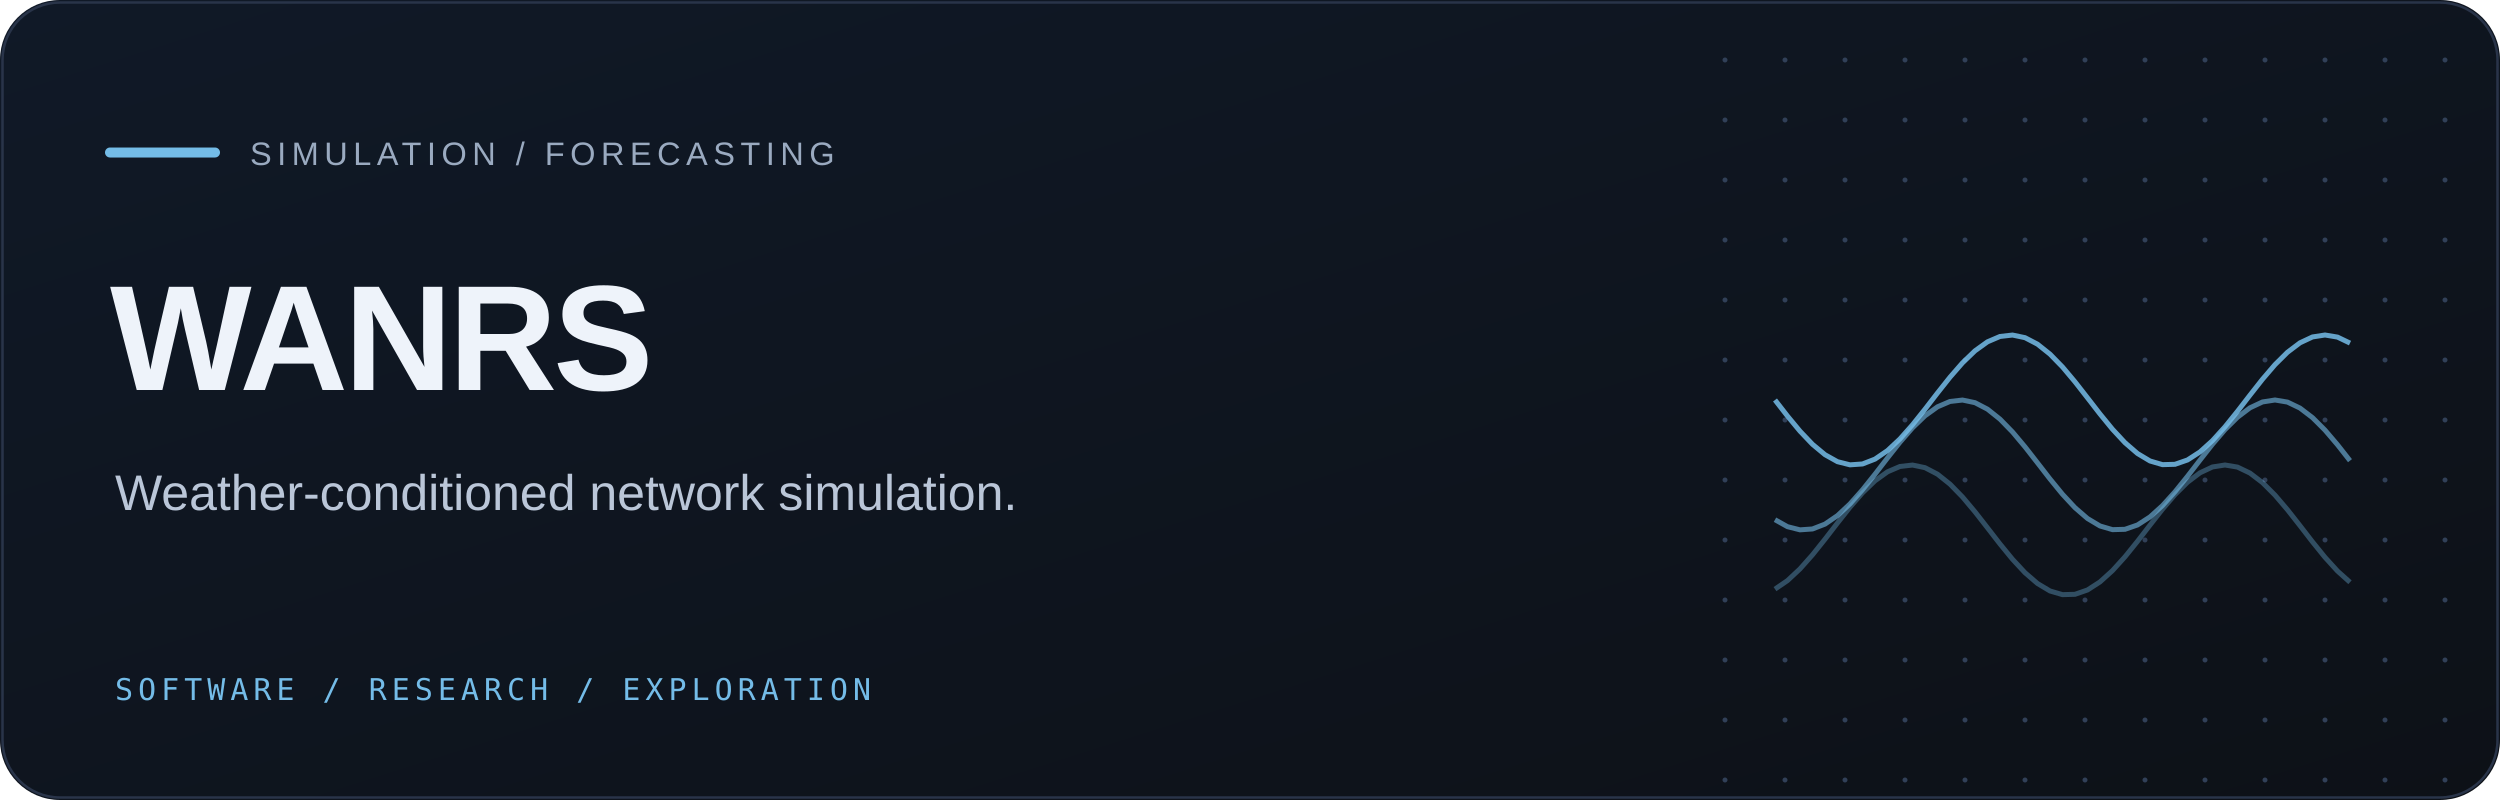
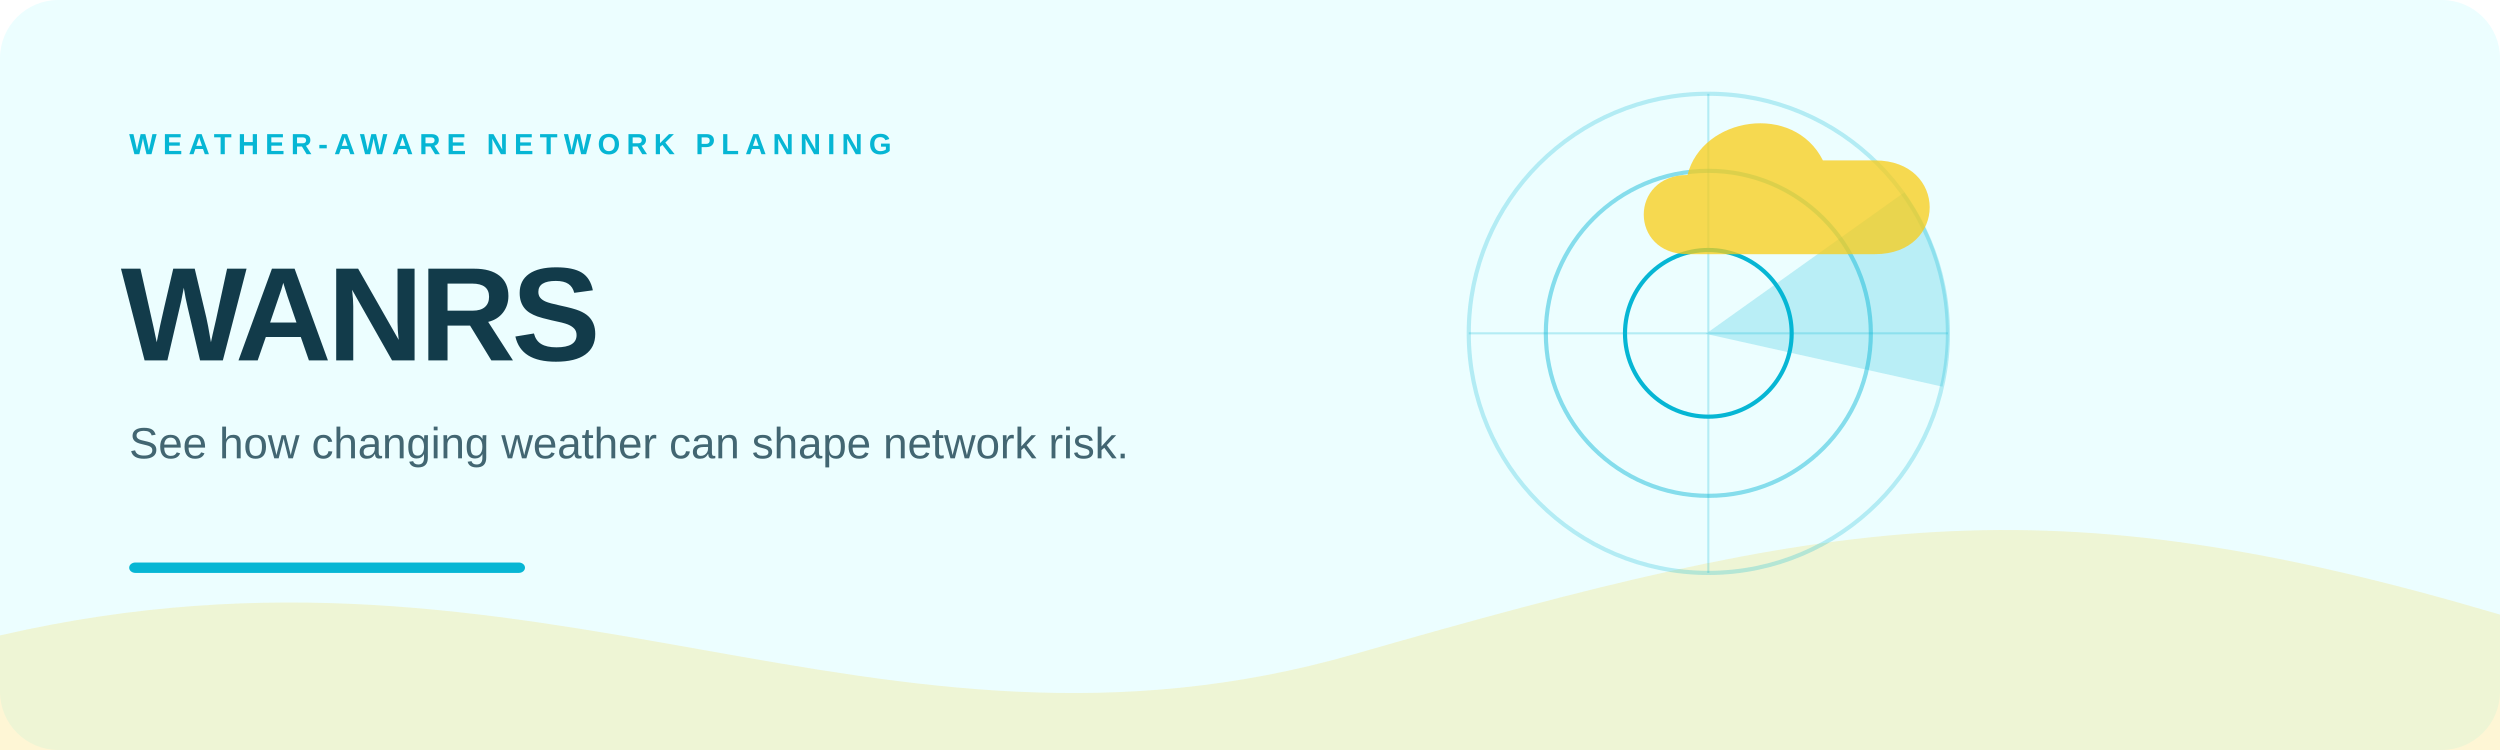
- <svg xmlns="http://www.w3.org/2000/svg" width="1000" height="320" viewBox="0 0 1000 320" role="img" aria-labelledby="title desc">
-   <defs>
-     <linearGradient id="surface" x2="1" y2="1">
-       <stop stop-color="#101927" />
-       <stop offset="1" stop-color="#0d1117" />
-     </linearGradient>
-     <linearGradient id="accent">
-       <stop stop-color="#74bce8" />
-       <stop offset="1" stop-color="#a78bfa" />
-     </linearGradient>
-   </defs>
-   <rect width="1000" height="320" rx="24" fill="url(#surface)" />
-   <rect x="1" y="1" width="998" height="318" rx="23" fill="none" stroke="#293449" />
-   <circle cx="690" cy="24" r="1" fill="#314058" />
-   <circle cx="690" cy="48" r="1" fill="#314058" />
-   <circle cx="690" cy="72" r="1" fill="#314058" />
-   <circle cx="690" cy="96" r="1" fill="#314058" />
-   <circle cx="690" cy="120" r="1" fill="#314058" />
-   <circle cx="690" cy="144" r="1" fill="#314058" />
-   <circle cx="690" cy="168" r="1" fill="#314058" />
-   <circle cx="690" cy="192" r="1" fill="#314058" />
-   <circle cx="690" cy="216" r="1" fill="#314058" />
-   <circle cx="690" cy="240" r="1" fill="#314058" />
-   <circle cx="690" cy="264" r="1" fill="#314058" />
-   <circle cx="690" cy="288" r="1" fill="#314058" />
-   <circle cx="690" cy="312" r="1" fill="#314058" />
-   <circle cx="714" cy="24" r="1" fill="#314058" />
-   <circle cx="714" cy="48" r="1" fill="#314058" />
-   <circle cx="714" cy="72" r="1" fill="#314058" />
-   <circle cx="714" cy="96" r="1" fill="#314058" />
-   <circle cx="714" cy="120" r="1" fill="#314058" />
-   <circle cx="714" cy="144" r="1" fill="#314058" />
-   <circle cx="714" cy="168" r="1" fill="#314058" />
-   <circle cx="714" cy="192" r="1" fill="#314058" />
-   <circle cx="714" cy="216" r="1" fill="#314058" />
-   <circle cx="714" cy="240" r="1" fill="#314058" />
-   <circle cx="714" cy="264" r="1" fill="#314058" />
-   <circle cx="714" cy="288" r="1" fill="#314058" />
-   <circle cx="714" cy="312" r="1" fill="#314058" />
-   <circle cx="738" cy="24" r="1" fill="#314058" />
-   <circle cx="738" cy="48" r="1" fill="#314058" />
-   <circle cx="738" cy="72" r="1" fill="#314058" />
-   <circle cx="738" cy="96" r="1" fill="#314058" />
-   <circle cx="738" cy="120" r="1" fill="#314058" />
-   <circle cx="738" cy="144" r="1" fill="#314058" />
-   <circle cx="738" cy="168" r="1" fill="#314058" />
-   <circle cx="738" cy="192" r="1" fill="#314058" />
-   <circle cx="738" cy="216" r="1" fill="#314058" />
-   <circle cx="738" cy="240" r="1" fill="#314058" />
-   <circle cx="738" cy="264" r="1" fill="#314058" />
-   <circle cx="738" cy="288" r="1" fill="#314058" />
-   <circle cx="738" cy="312" r="1" fill="#314058" />
-   <circle cx="762" cy="24" r="1" fill="#314058" />
-   <circle cx="762" cy="48" r="1" fill="#314058" />
-   <circle cx="762" cy="72" r="1" fill="#314058" />
-   <circle cx="762" cy="96" r="1" fill="#314058" />
-   <circle cx="762" cy="120" r="1" fill="#314058" />
-   <circle cx="762" cy="144" r="1" fill="#314058" />
-   <circle cx="762" cy="168" r="1" fill="#314058" />
-   <circle cx="762" cy="192" r="1" fill="#314058" />
-   <circle cx="762" cy="216" r="1" fill="#314058" />
-   <circle cx="762" cy="240" r="1" fill="#314058" />
-   <circle cx="762" cy="264" r="1" fill="#314058" />
-   <circle cx="762" cy="288" r="1" fill="#314058" />
-   <circle cx="762" cy="312" r="1" fill="#314058" />
-   <circle cx="786" cy="24" r="1" fill="#314058" />
-   <circle cx="786" cy="48" r="1" fill="#314058" />
-   <circle cx="786" cy="72" r="1" fill="#314058" />
-   <circle cx="786" cy="96" r="1" fill="#314058" />
-   <circle cx="786" cy="120" r="1" fill="#314058" />
-   <circle cx="786" cy="144" r="1" fill="#314058" />
-   <circle cx="786" cy="168" r="1" fill="#314058" />
-   <circle cx="786" cy="192" r="1" fill="#314058" />
-   <circle cx="786" cy="216" r="1" fill="#314058" />
-   <circle cx="786" cy="240" r="1" fill="#314058" />
-   <circle cx="786" cy="264" r="1" fill="#314058" />
-   <circle cx="786" cy="288" r="1" fill="#314058" />
-   <circle cx="786" cy="312" r="1" fill="#314058" />
-   <circle cx="810" cy="24" r="1" fill="#314058" />
-   <circle cx="810" cy="48" r="1" fill="#314058" />
-   <circle cx="810" cy="72" r="1" fill="#314058" />
-   <circle cx="810" cy="96" r="1" fill="#314058" />
-   <circle cx="810" cy="120" r="1" fill="#314058" />
-   <circle cx="810" cy="144" r="1" fill="#314058" />
-   <circle cx="810" cy="168" r="1" fill="#314058" />
-   <circle cx="810" cy="192" r="1" fill="#314058" />
-   <circle cx="810" cy="216" r="1" fill="#314058" />
-   <circle cx="810" cy="240" r="1" fill="#314058" />
-   <circle cx="810" cy="264" r="1" fill="#314058" />
-   <circle cx="810" cy="288" r="1" fill="#314058" />
-   <circle cx="810" cy="312" r="1" fill="#314058" />
-   <circle cx="834" cy="24" r="1" fill="#314058" />
-   <circle cx="834" cy="48" r="1" fill="#314058" />
-   <circle cx="834" cy="72" r="1" fill="#314058" />
-   <circle cx="834" cy="96" r="1" fill="#314058" />
-   <circle cx="834" cy="120" r="1" fill="#314058" />
-   <circle cx="834" cy="144" r="1" fill="#314058" />
-   <circle cx="834" cy="168" r="1" fill="#314058" />
-   <circle cx="834" cy="192" r="1" fill="#314058" />
-   <circle cx="834" cy="216" r="1" fill="#314058" />
-   <circle cx="834" cy="240" r="1" fill="#314058" />
-   <circle cx="834" cy="264" r="1" fill="#314058" />
-   <circle cx="834" cy="288" r="1" fill="#314058" />
-   <circle cx="834" cy="312" r="1" fill="#314058" />
-   <circle cx="858" cy="24" r="1" fill="#314058" />
-   <circle cx="858" cy="48" r="1" fill="#314058" />
-   <circle cx="858" cy="72" r="1" fill="#314058" />
-   <circle cx="858" cy="96" r="1" fill="#314058" />
-   <circle cx="858" cy="120" r="1" fill="#314058" />
-   <circle cx="858" cy="144" r="1" fill="#314058" />
-   <circle cx="858" cy="168" r="1" fill="#314058" />
-   <circle cx="858" cy="192" r="1" fill="#314058" />
-   <circle cx="858" cy="216" r="1" fill="#314058" />
-   <circle cx="858" cy="240" r="1" fill="#314058" />
-   <circle cx="858" cy="264" r="1" fill="#314058" />
-   <circle cx="858" cy="288" r="1" fill="#314058" />
-   <circle cx="858" cy="312" r="1" fill="#314058" />
-   <circle cx="882" cy="24" r="1" fill="#314058" />
-   <circle cx="882" cy="48" r="1" fill="#314058" />
-   <circle cx="882" cy="72" r="1" fill="#314058" />
-   <circle cx="882" cy="96" r="1" fill="#314058" />
-   <circle cx="882" cy="120" r="1" fill="#314058" />
-   <circle cx="882" cy="144" r="1" fill="#314058" />
-   <circle cx="882" cy="168" r="1" fill="#314058" />
-   <circle cx="882" cy="192" r="1" fill="#314058" />
-   <circle cx="882" cy="216" r="1" fill="#314058" />
-   <circle cx="882" cy="240" r="1" fill="#314058" />
-   <circle cx="882" cy="264" r="1" fill="#314058" />
-   <circle cx="882" cy="288" r="1" fill="#314058" />
-   <circle cx="882" cy="312" r="1" fill="#314058" />
-   <circle cx="906" cy="24" r="1" fill="#314058" />
-   <circle cx="906" cy="48" r="1" fill="#314058" />
-   <circle cx="906" cy="72" r="1" fill="#314058" />
-   <circle cx="906" cy="96" r="1" fill="#314058" />
-   <circle cx="906" cy="120" r="1" fill="#314058" />
-   <circle cx="906" cy="144" r="1" fill="#314058" />
-   <circle cx="906" cy="168" r="1" fill="#314058" />
-   <circle cx="906" cy="192" r="1" fill="#314058" />
-   <circle cx="906" cy="216" r="1" fill="#314058" />
-   <circle cx="906" cy="240" r="1" fill="#314058" />
-   <circle cx="906" cy="264" r="1" fill="#314058" />
-   <circle cx="906" cy="288" r="1" fill="#314058" />
-   <circle cx="906" cy="312" r="1" fill="#314058" />
-   <circle cx="930" cy="24" r="1" fill="#314058" />
-   <circle cx="930" cy="48" r="1" fill="#314058" />
-   <circle cx="930" cy="72" r="1" fill="#314058" />
-   <circle cx="930" cy="96" r="1" fill="#314058" />
-   <circle cx="930" cy="120" r="1" fill="#314058" />
-   <circle cx="930" cy="144" r="1" fill="#314058" />
-   <circle cx="930" cy="168" r="1" fill="#314058" />
-   <circle cx="930" cy="192" r="1" fill="#314058" />
-   <circle cx="930" cy="216" r="1" fill="#314058" />
-   <circle cx="930" cy="240" r="1" fill="#314058" />
-   <circle cx="930" cy="264" r="1" fill="#314058" />
-   <circle cx="930" cy="288" r="1" fill="#314058" />
-   <circle cx="930" cy="312" r="1" fill="#314058" />
-   <circle cx="954" cy="24" r="1" fill="#314058" />
-   <circle cx="954" cy="48" r="1" fill="#314058" />
-   <circle cx="954" cy="72" r="1" fill="#314058" />
-   <circle cx="954" cy="96" r="1" fill="#314058" />
-   <circle cx="954" cy="120" r="1" fill="#314058" />
-   <circle cx="954" cy="144" r="1" fill="#314058" />
-   <circle cx="954" cy="168" r="1" fill="#314058" />
-   <circle cx="954" cy="192" r="1" fill="#314058" />
-   <circle cx="954" cy="216" r="1" fill="#314058" />
-   <circle cx="954" cy="240" r="1" fill="#314058" />
-   <circle cx="954" cy="264" r="1" fill="#314058" />
-   <circle cx="954" cy="288" r="1" fill="#314058" />
-   <circle cx="954" cy="312" r="1" fill="#314058" />
-   <circle cx="978" cy="24" r="1" fill="#314058" />
-   <circle cx="978" cy="48" r="1" fill="#314058" />
-   <circle cx="978" cy="72" r="1" fill="#314058" />
-   <circle cx="978" cy="96" r="1" fill="#314058" />
-   <circle cx="978" cy="120" r="1" fill="#314058" />
-   <circle cx="978" cy="144" r="1" fill="#314058" />
-   <circle cx="978" cy="168" r="1" fill="#314058" />
-   <circle cx="978" cy="192" r="1" fill="#314058" />
-   <circle cx="978" cy="216" r="1" fill="#314058" />
-   <circle cx="978" cy="240" r="1" fill="#314058" />
-   <circle cx="978" cy="264" r="1" fill="#314058" />
-   <circle cx="978" cy="288" r="1" fill="#314058" />
-   <circle cx="978" cy="312" r="1" fill="#314058" />
-   <path d="M44 61h42" stroke="#74bce8" stroke-width="4" stroke-linecap="round" />
-   <text x="100" y="66" fill="#9aaac0" font-family="Arial,sans-serif" font-size="13" letter-spacing="2.2">SIMULATION / FORECASTING</text>
-   <text x="44" y="156" fill="#eef3fa" font-family="Arial,sans-serif" font-size="60" font-weight="700" letter-spacing="-1.5">WANRS</text>
-   <text x="46" y="204" fill="#bac6d8" font-family="Arial,sans-serif" font-size="20">Weather-conditioned network simulation.</text>
-   <text x="46" y="280" fill="#74bce8" font-family="monospace" font-size="12" letter-spacing="2">SOFTWARE / RESEARCH / EXPLORATION</text>
-   <polyline points="710,160.0 715,166.433 720,172.465 725,177.723 730,181.878 735,184.674 740,185.935 745,185.584 750,183.642 755,180.23 760,175.56 765,169.923 770,163.669 775,157.187 780,150.88 785,145.139 790,140.323 795,136.73 800,134.584 805,134.018 810,135.068 815,137.668 820,141.656 825,146.785 830,152.735 835,159.137 840,165.593 845,171.701 850,177.082 855,181.4 860,184.388 865,185.86 870,185.723 875,183.988 880,180.761 885,176.243 890,170.715 895,164.521 900,158.046 905,151.693 910,145.855 915,140.898 920,137.128 925,134.78 930,134 935,134.837 940,137.238" fill="none" stroke="#74bce8" stroke-width="2" opacity="0.85" />
-   <polyline points="710,207.878 715,210.674 720,211.935 725,211.584 730,209.642 735,206.23 740,201.56 745,195.923 750,189.669 755,183.187 760,176.88 765,171.139 770,166.323 775,162.73 780,160.584 785,160.018 790,161.068 795,163.668 800,167.656 805,172.785 810,178.735 815,185.137 820,191.593 825,197.701 830,203.082 835,207.4 840,210.388 845,211.86 850,211.723 855,209.988 860,206.761 865,202.243 870,196.715 875,190.521 880,184.046 885,177.693 890,171.855 895,166.898 900,163.128 905,160.78 910,160 915,160.837 920,163.238 925,167.055 930,172.049 935,177.911 940,184.276" fill="none" stroke="#74bce8" stroke-width="2" opacity="0.6" />
-   <polyline points="710,235.642 715,232.23 720,227.56 725,221.923 730,215.669 735,209.187 740,202.88 745,197.139 750,192.323 755,188.73 760,186.584 765,186.018 770,187.068 775,189.668 780,193.656 785,198.785 790,204.735 795,211.137 800,217.593 805,223.701 810,229.082 815,233.4 820,236.388 825,237.86 830,237.723 835,235.988 840,232.761 845,228.243 850,222.715 855,216.521 860,210.046 865,203.693 870,197.855 875,192.898 880,189.128 885,186.78 890,186 895,186.837 900,189.238 905,193.055 910,198.049 915,203.911 920,210.276 925,216.748 930,222.924 935,228.422 940,232.898" fill="none" stroke="#74bce8" stroke-width="2" opacity="0.35" />
+ <svg xmlns="http://www.w3.org/2000/svg" width="1200" height="360" viewBox="0 0 1200 360" role="img" aria-labelledby="t d">
+   <rect width="1200" height="360" rx="28" fill="#ECFEFF" />
+   <path d="M0 305C260 245 420 380 650 314S980 230 1200 295V360H0z" fill="#FACC15" opacity=".18" />
+   <text x="62" y="74" fill="#06B6D4" font-family="Arial,sans-serif" font-size="14" font-weight="700" letter-spacing="3">WEATHER-AWARE NETWORK PLANNING</text>
+   <text x="58" y="173" fill="#123B4A" font-family="Arial,sans-serif" font-size="64" font-weight="800" letter-spacing="-2">WANRS</text>
+   <text x="62" y="220" fill="#123B4A" opacity=".78" font-family="Arial,sans-serif" font-size="21">See how changing weather can shape network risk.</text>
+   <rect x="62" y="270" width="190" height="5" rx="3" fill="#06B6D4" />
+   <g transform="translate(820 160)" fill="none" stroke="#06B6D4">
+     <circle r="115" stroke-width="2" opacity=".25" />
+     <circle r="78" stroke-width="2" opacity=".45" />
+     <circle r="40" stroke-width="2" />
+     <path d="M0 0L94-67A115 115 0 0 1 112 25z" fill="#06B6D4" opacity=".22" />
+     <path d="M-115 0h230M0-115v230" opacity=".25" />
+   </g>
+   <path d="M900 77c35 0 35 45 0 45h-90c-28 0-28-38 0-38 7-28 51-35 65-7z" fill="#FACC15" opacity=".75" />
</svg>
